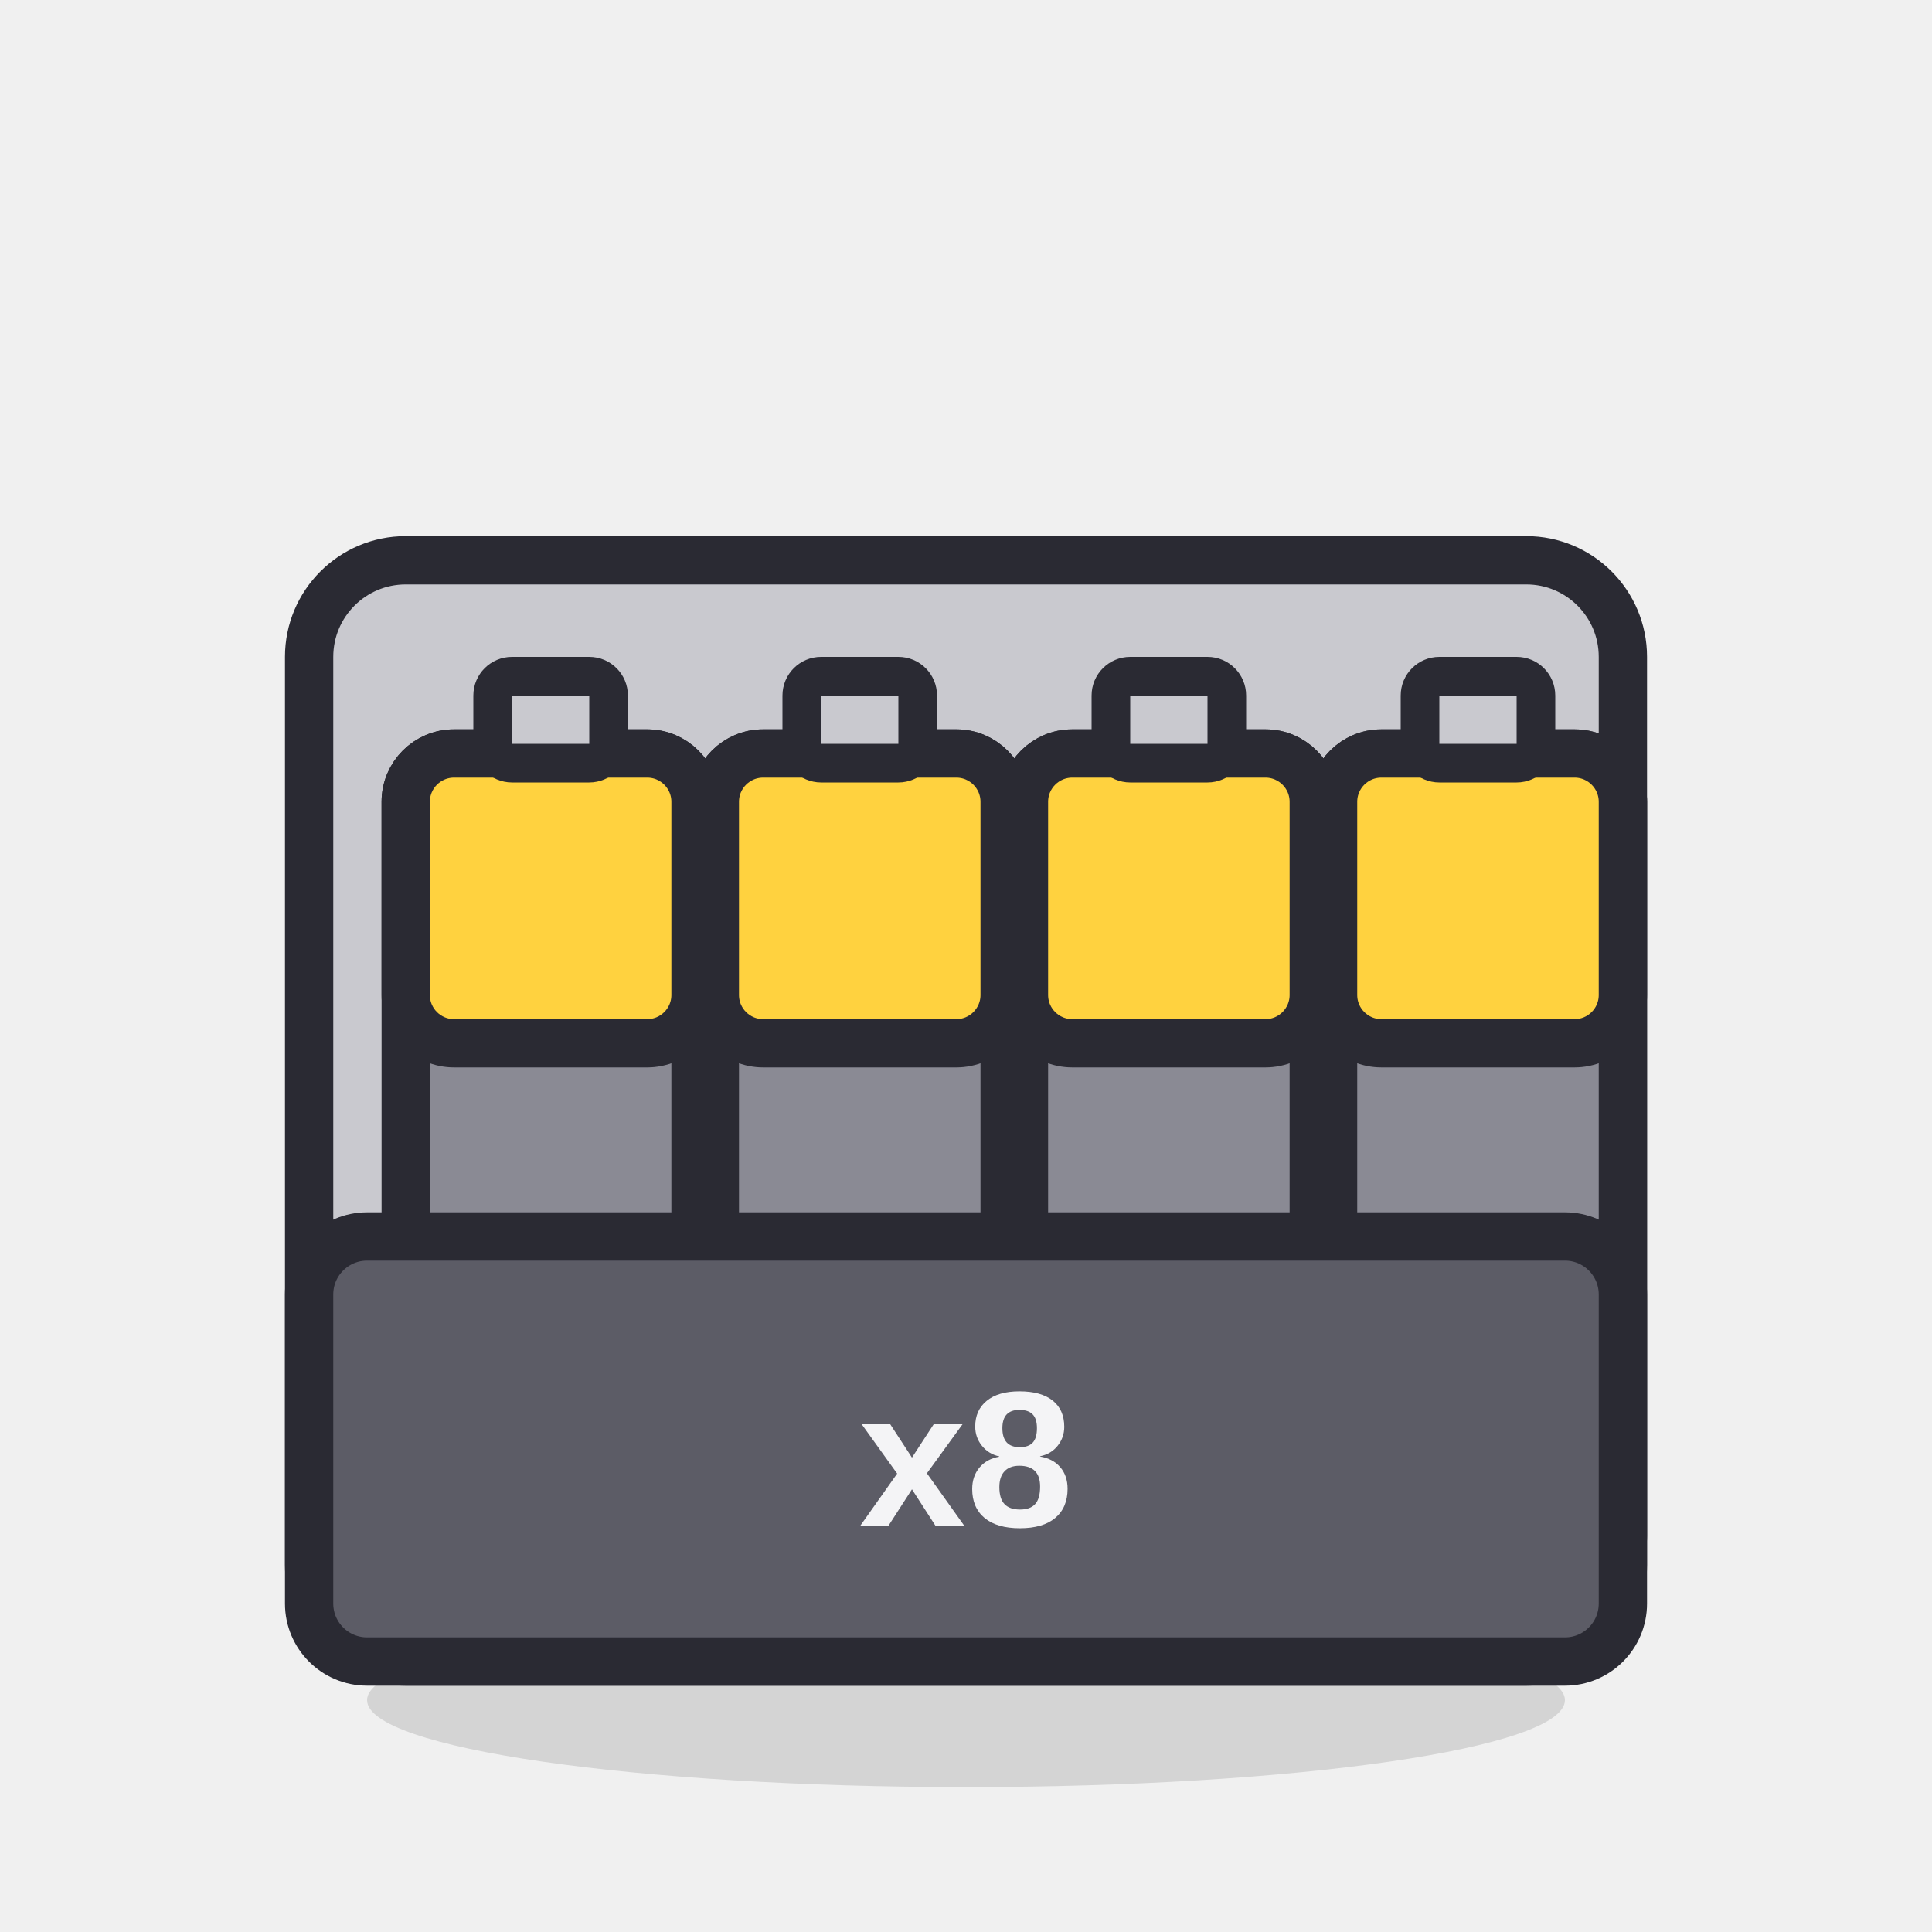
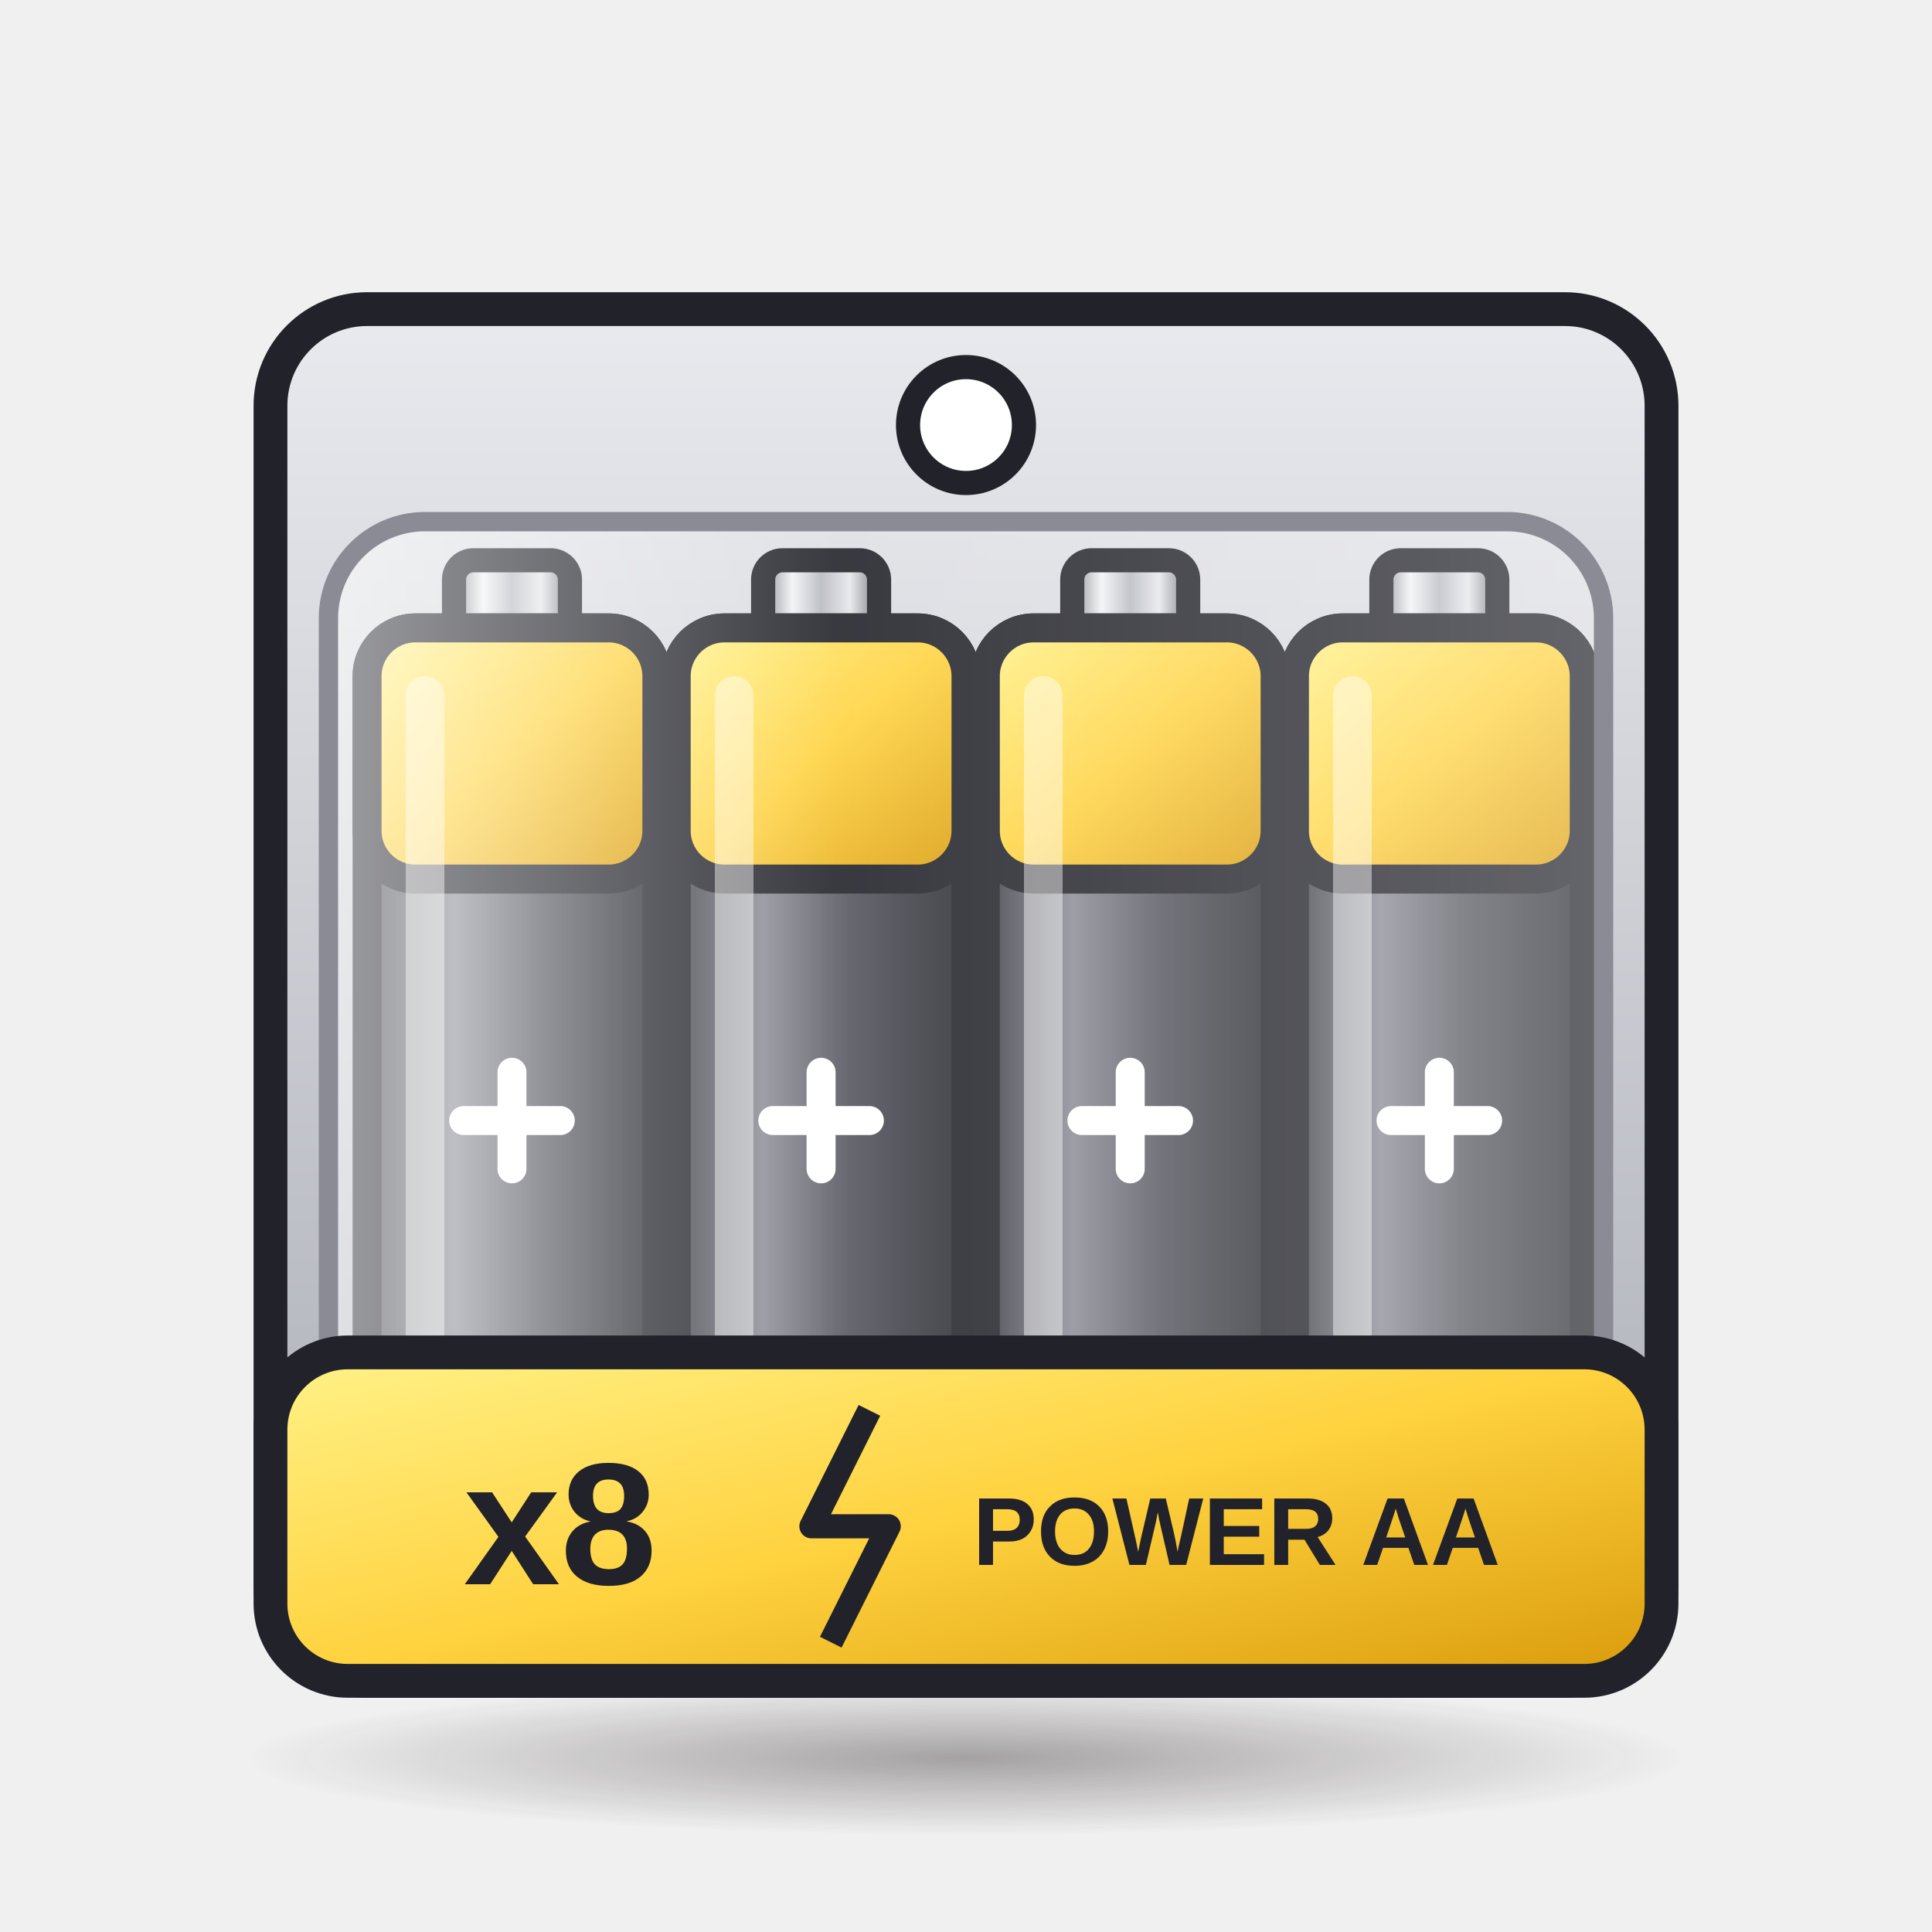
<svg xmlns="http://www.w3.org/2000/svg" viewBox="0 0 200 200">
-   <ellipse cx="100" cy="176" rx="62" ry="9" fill="#000" opacity=".12" />
-   <rect x="32" y="58" width="136" height="114" rx="10" fill="#c9c9cf" stroke="#2a2a33" stroke-width="5" />
-   <g transform="translate(42 68)">
-     <rect x="0" y="10" width="30" height="86" rx="5" fill="#8a8a94" stroke="#2a2a33" stroke-width="5" />
-     <rect x="0" y="10" width="30" height="30" rx="5" fill="#ffd23f" stroke="#2a2a33" stroke-width="5" />
-     <rect x="9" y="2" width="12" height="9" rx="2" fill="#c9c9cf" stroke="#2a2a33" stroke-width="4" />
-     <path d="M10 66h10M15 61v10" stroke="#f4f4f6" stroke-width="4" stroke-linecap="round" />
+   <defs>
+     <radialGradient id="sh" cx="0.5" cy="0.5" r="0.5">
+       <stop offset="0" stop-color="#1a1014" stop-opacity="0.35" />
+       <stop offset="1" stop-color="#1a1014" stop-opacity="0" />
+     </radialGradient>
+     <linearGradient id="st" x1="0" y1="0" x2="1" y2="0">
+       <stop offset="0" stop-color="#7d8088" />
+       <stop offset="0.25" stop-color="#f2f3f5" />
+       <stop offset="0.5" stop-color="#b6b9c0" />
+       <stop offset="0.75" stop-color="#e6e7ea" />
+       <stop offset="1" stop-color="#6a6d75" />
+     </linearGradient>
+     <linearGradient id="ye" x1="0" y1="0" x2="1" y2="1">
+       <stop offset="0" stop-color="#fff38a" />
+       <stop offset="0.5" stop-color="#ffd23f" />
+       <stop offset="1" stop-color="#d99a0a" />
+     </linearGradient>
+     <linearGradient id="cellg" x1="0" y1="0" x2="1" y2="0">
+       <stop offset="0" stop-color="#3d3e46" />
+       <stop offset="0.3" stop-color="#8a8b95" />
+       <stop offset="0.6" stop-color="#55565f" />
+       <stop offset="1" stop-color="#2a2b31" />
+     </linearGradient>
+     <linearGradient id="card" x1="0" y1="0" x2="0" y2="1">
+       <stop offset="0" stop-color="#e9eaee" />
+       <stop offset="1" stop-color="#a9abb4" />
+     </linearGradient>
+     <linearGradient id="blis" x1="0" y1="0" x2="1" y2="0">
+       <stop offset="0" stop-color="#fff" stop-opacity="0.55" />
+       <stop offset="0.4" stop-color="#fff" stop-opacity="0.1" />
+       <stop offset="1" stop-color="#fff" stop-opacity="0.3" />
+     </linearGradient>
+   </defs>
+   <ellipse cx="100" cy="182" rx="74" ry="8" fill="url(#sh)" />
+   <rect x="28" y="32" width="144" height="142" rx="10" fill="url(#card)" stroke="#22232a" stroke-width="3.5" />
+   <circle cx="100" cy="44" r="6" fill="#fff" stroke="#22232a" stroke-width="2.5" />
+   <g transform="translate(38 58)">
+     <rect x="9" y="0" width="12" height="8" rx="2" fill="url(#st)" stroke="#22232a" stroke-width="2.5" />
+     <rect x="0" y="7" width="30" height="80" rx="5" fill="url(#cellg)" stroke="#22232a" stroke-width="3" />
+     <rect x="0" y="7" width="30" height="26" rx="5" fill="url(#ye)" stroke="#22232a" stroke-width="3" />
+     <path d="M10 58h10M15 53v10" stroke="#fff" stroke-width="3" stroke-linecap="round" />
+     <rect x="4" y="12" width="4" height="70" rx="2" fill="#fff" opacity=".45" />
  </g>
-   <g transform="translate(74 68)">
-     <rect x="0" y="10" width="30" height="86" rx="5" fill="#8a8a94" stroke="#2a2a33" stroke-width="5" />
-     <rect x="0" y="10" width="30" height="30" rx="5" fill="#ffd23f" stroke="#2a2a33" stroke-width="5" />
-     <rect x="9" y="2" width="12" height="9" rx="2" fill="#c9c9cf" stroke="#2a2a33" stroke-width="4" />
-     <path d="M10 66h10M15 61v10" stroke="#f4f4f6" stroke-width="4" stroke-linecap="round" />
+   <g transform="translate(70 58)">
+     <rect x="9" y="0" width="12" height="8" rx="2" fill="url(#st)" stroke="#22232a" stroke-width="2.5" />
+     <rect x="0" y="7" width="30" height="80" rx="5" fill="url(#cellg)" stroke="#22232a" stroke-width="3" />
+     <rect x="0" y="7" width="30" height="26" rx="5" fill="url(#ye)" stroke="#22232a" stroke-width="3" />
+     <path d="M10 58h10M15 53v10" stroke="#fff" stroke-width="3" stroke-linecap="round" />
+     <rect x="4" y="12" width="4" height="70" rx="2" fill="#fff" opacity=".45" />
  </g>
-   <g transform="translate(106 68)">
-     <rect x="0" y="10" width="30" height="86" rx="5" fill="#8a8a94" stroke="#2a2a33" stroke-width="5" />
-     <rect x="0" y="10" width="30" height="30" rx="5" fill="#ffd23f" stroke="#2a2a33" stroke-width="5" />
-     <rect x="9" y="2" width="12" height="9" rx="2" fill="#c9c9cf" stroke="#2a2a33" stroke-width="4" />
-     <path d="M10 66h10M15 61v10" stroke="#f4f4f6" stroke-width="4" stroke-linecap="round" />
+   <g transform="translate(102 58)">
+     <rect x="9" y="0" width="12" height="8" rx="2" fill="url(#st)" stroke="#22232a" stroke-width="2.5" />
+     <rect x="0" y="7" width="30" height="80" rx="5" fill="url(#cellg)" stroke="#22232a" stroke-width="3" />
+     <rect x="0" y="7" width="30" height="26" rx="5" fill="url(#ye)" stroke="#22232a" stroke-width="3" />
+     <path d="M10 58h10M15 53v10" stroke="#fff" stroke-width="3" stroke-linecap="round" />
+     <rect x="4" y="12" width="4" height="70" rx="2" fill="#fff" opacity=".45" />
  </g>
-   <g transform="translate(138 68)">
-     <rect x="0" y="10" width="30" height="86" rx="5" fill="#8a8a94" stroke="#2a2a33" stroke-width="5" />
-     <rect x="0" y="10" width="30" height="30" rx="5" fill="#ffd23f" stroke="#2a2a33" stroke-width="5" />
-     <rect x="9" y="2" width="12" height="9" rx="2" fill="#c9c9cf" stroke="#2a2a33" stroke-width="4" />
-     <path d="M10 66h10M15 61v10" stroke="#f4f4f6" stroke-width="4" stroke-linecap="round" />
+   <g transform="translate(134 58)">
+     <rect x="9" y="0" width="12" height="8" rx="2" fill="url(#st)" stroke="#22232a" stroke-width="2.5" />
+     <rect x="0" y="7" width="30" height="80" rx="5" fill="url(#cellg)" stroke="#22232a" stroke-width="3" />
+     <rect x="0" y="7" width="30" height="26" rx="5" fill="url(#ye)" stroke="#22232a" stroke-width="3" />
+     <path d="M10 58h10M15 53v10" stroke="#fff" stroke-width="3" stroke-linecap="round" />
+     <rect x="4" y="12" width="4" height="70" rx="2" fill="#fff" opacity=".45" />
  </g>
-   <rect x="32" y="128" width="136" height="44" rx="6" fill="#5c5c66" stroke="#2a2a33" stroke-width="5" />
-   <text x="100" y="158" font-family="Arial, sans-serif" font-weight="bold" font-size="20" fill="#f4f4f6" text-anchor="middle">x8</text>
+   <rect x="34" y="54" width="132" height="96" rx="10" fill="url(#blis)" stroke="#8a8b95" stroke-width="2" />
+   <rect x="28" y="140" width="144" height="34" rx="8" fill="url(#ye)" stroke="#22232a" stroke-width="3.5" />
+   <text x="58" y="164" font-family="Arial, sans-serif" font-weight="900" font-size="18" fill="#22232a" text-anchor="middle">x8</text>
+   <text x="128" y="162" font-family="Arial, sans-serif" font-weight="900" font-size="10" fill="#22232a" text-anchor="middle">POWER AA</text>
+   <path d="M90 146L84 158H92L86 170" fill="none" stroke="#22232a" stroke-width="2.5" stroke-linejoin="round" />
</svg>
